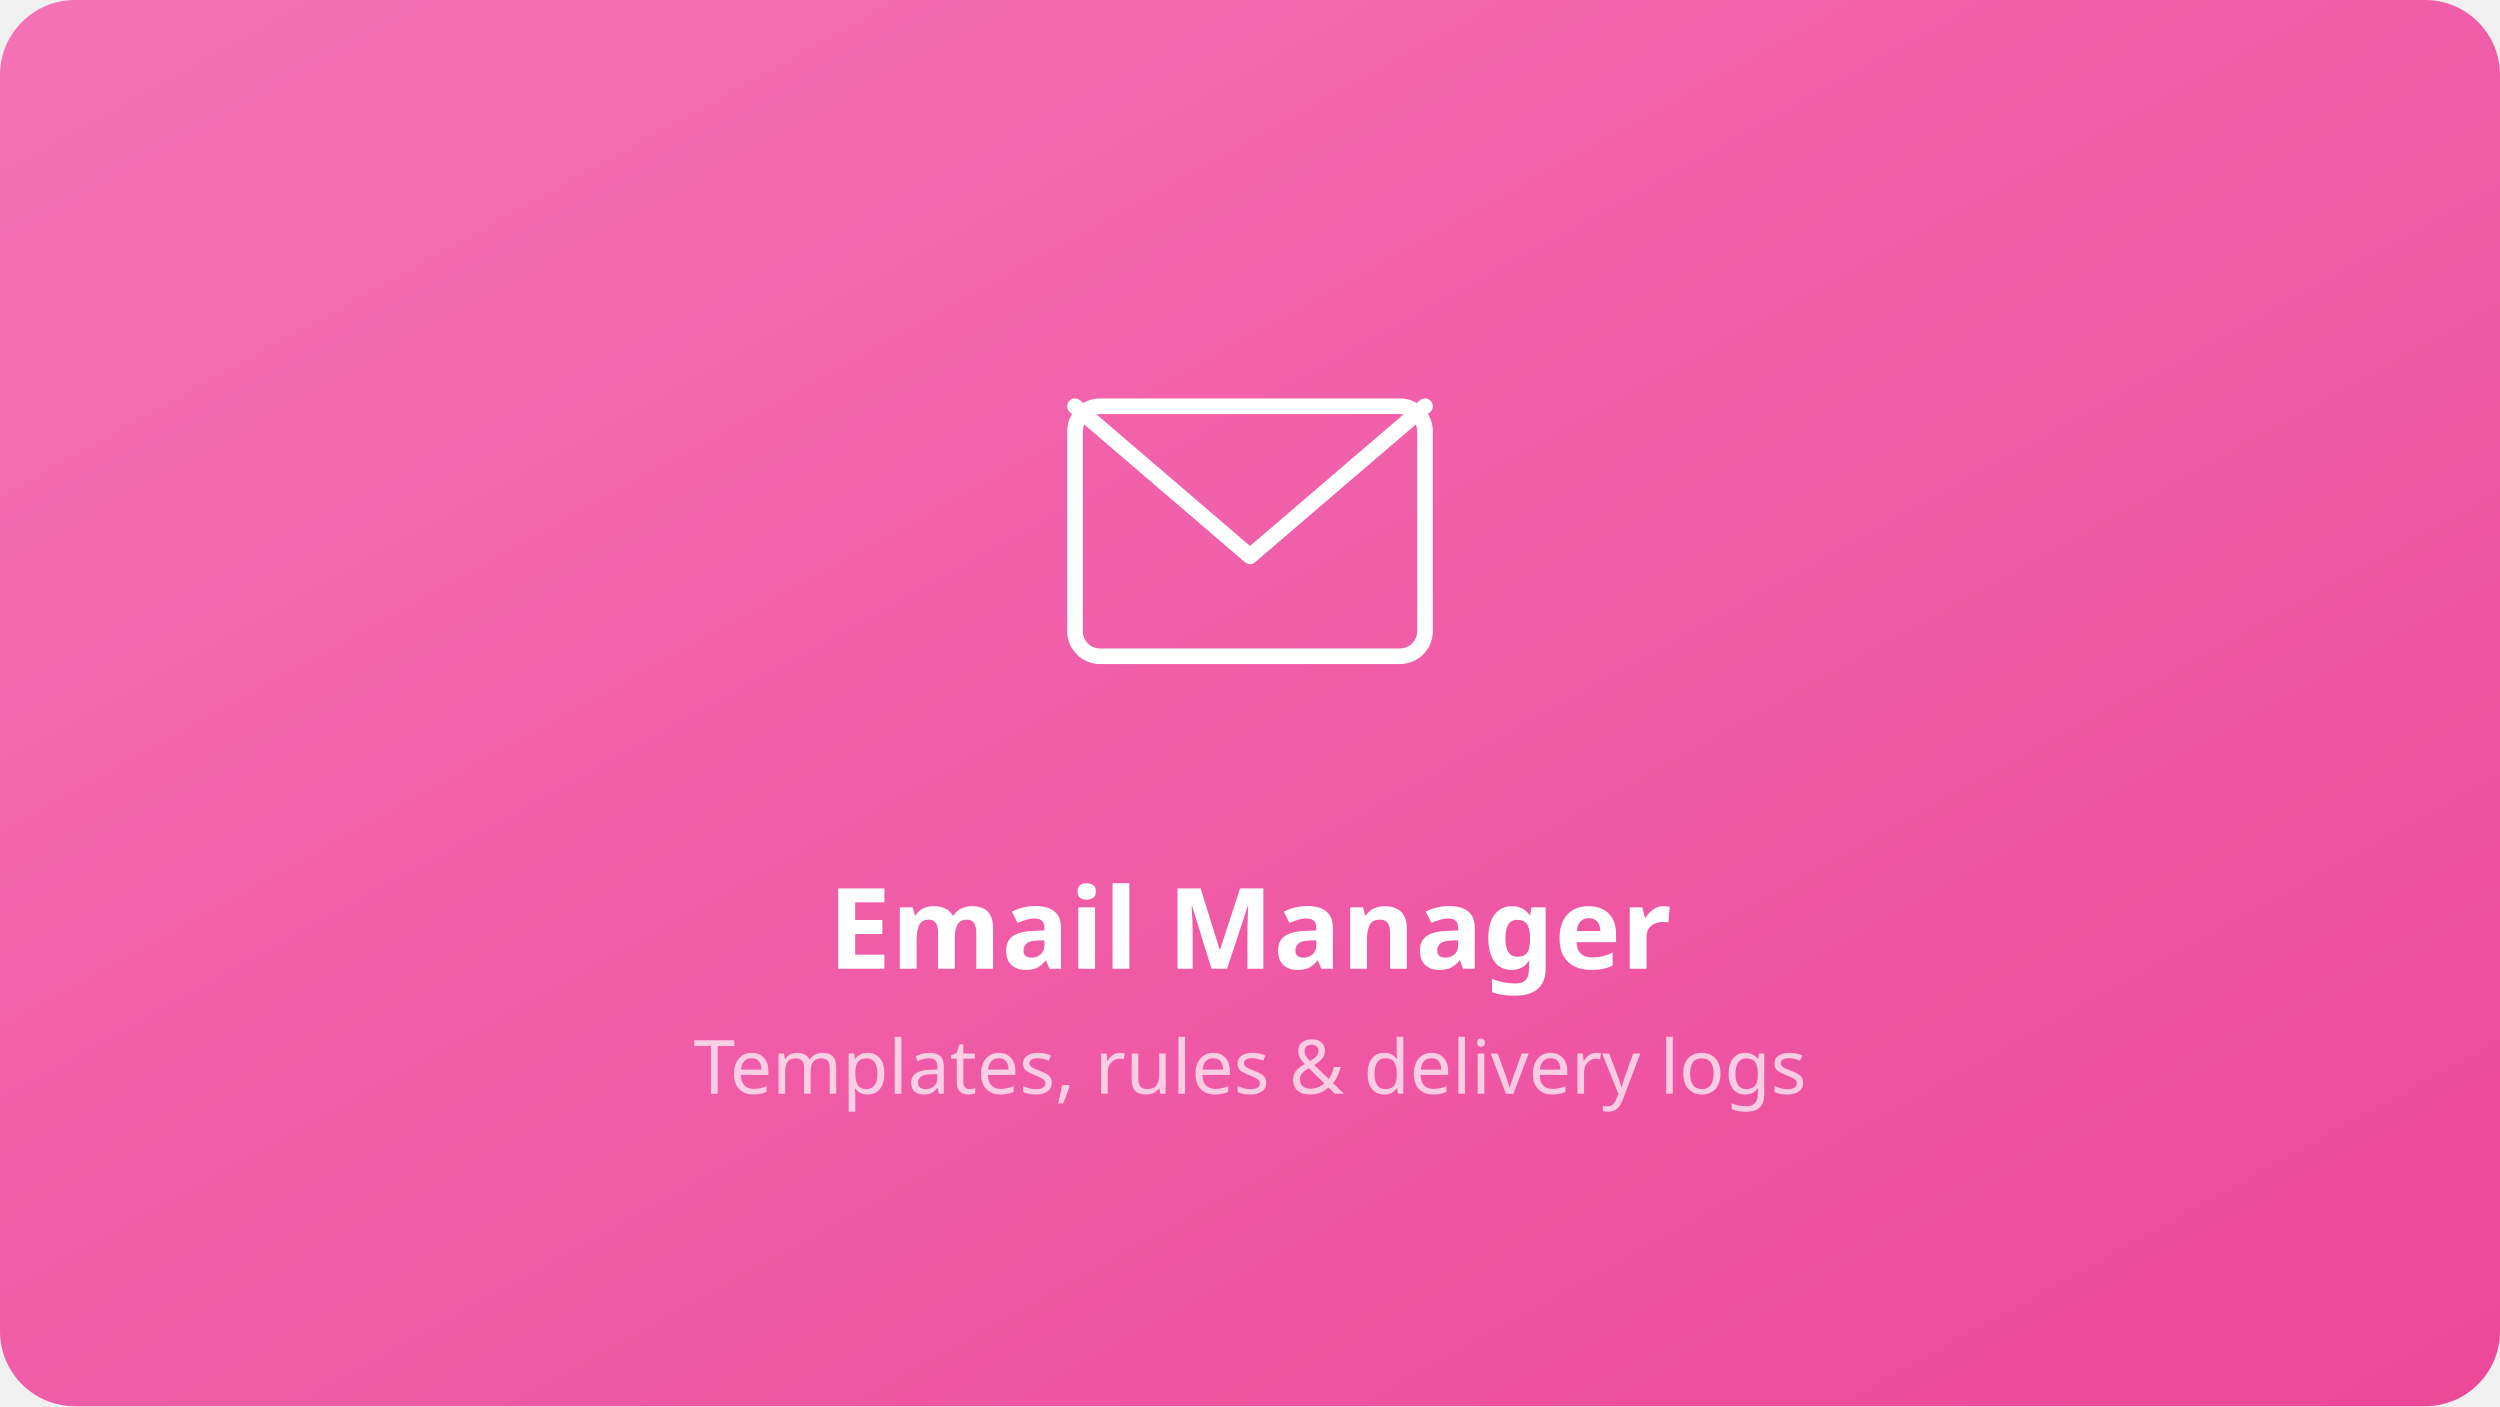
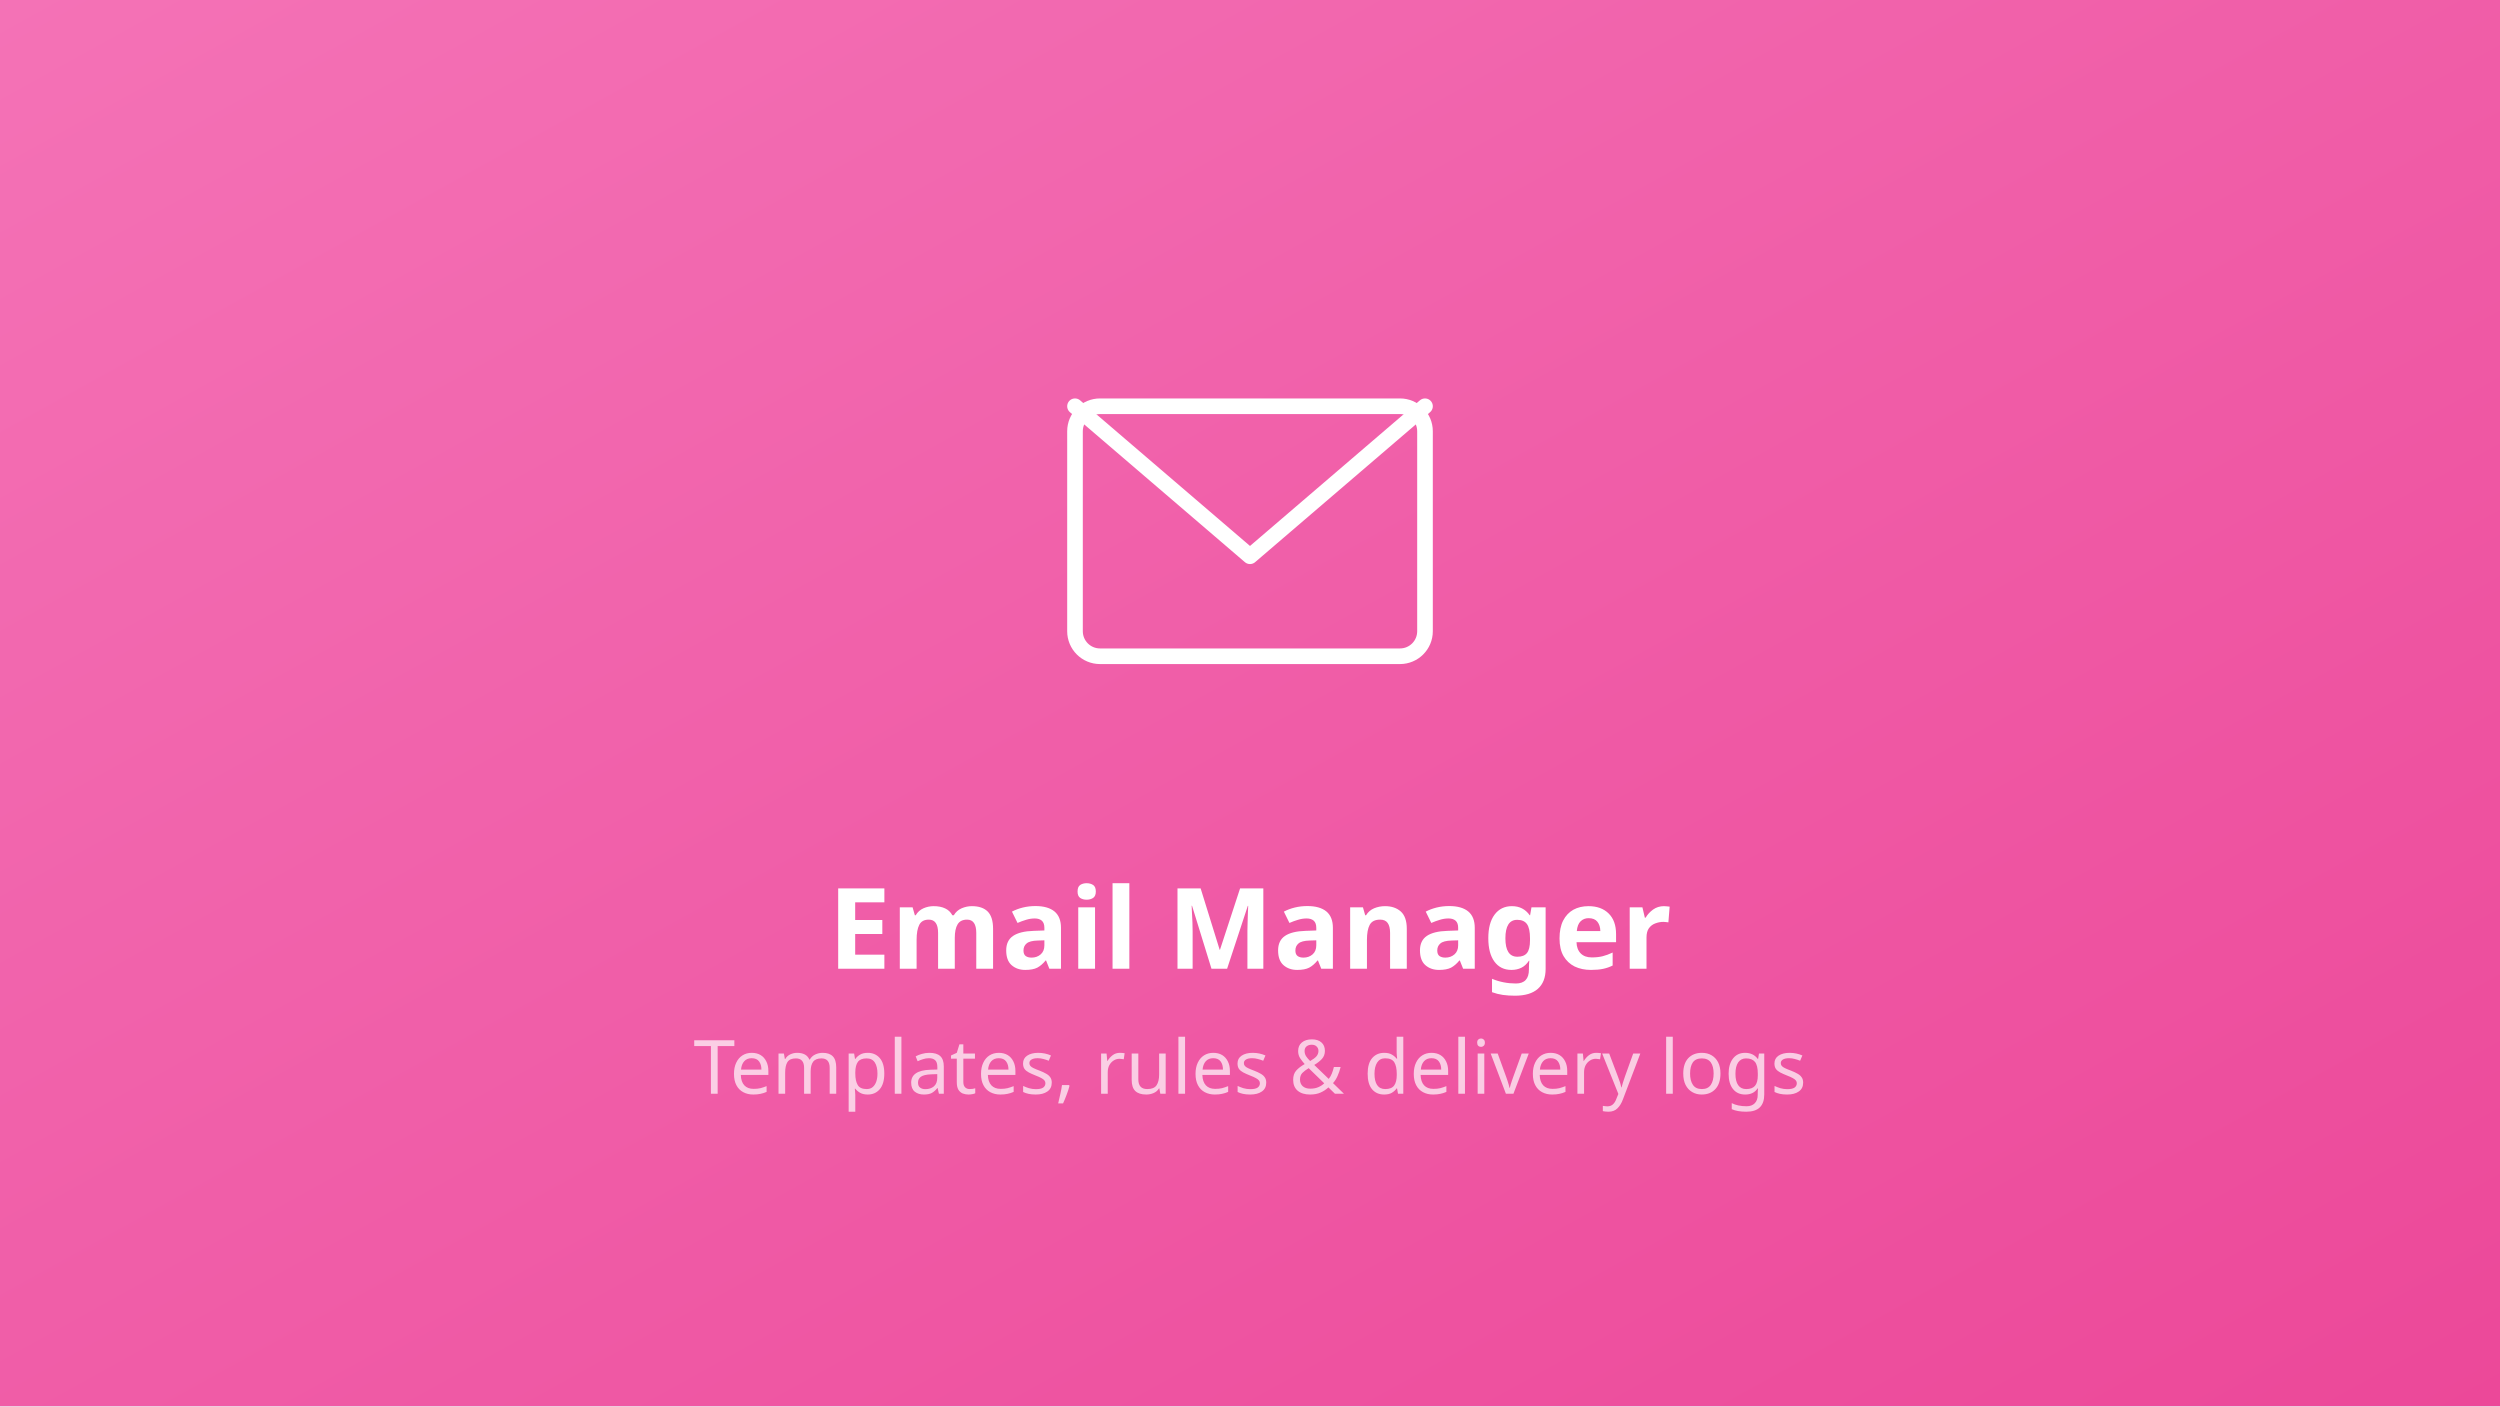
<svg xmlns="http://www.w3.org/2000/svg" viewBox="0 0 400 225">
  <defs>
    <linearGradient id="bg" x1="0" y1="0" x2="1" y2="1">
      <stop offset="0%" stop-color="#f472b6" />
      <stop offset="100%" stop-color="#ec4899" />
    </linearGradient>
  </defs>
-   <rect width="400" height="225" rx="12" fill="url(#bg)" />
+   <rect width="400" height="225" fill="url(#bg)" />
  <g transform="translate(200,85)" fill="none" stroke="white" stroke-width="2.5" stroke-linecap="round" stroke-linejoin="round">
    <rect x="-28" y="-20" width="56" height="40" rx="4" />
    <path d="M-28-20 L0 4 28-20" />
  </g>
  <text x="200" y="155" text-anchor="middle" fill="white" font-family="system-ui,sans-serif" font-size="18" font-weight="600">Email Manager</text>
  <text x="200" y="175" text-anchor="middle" fill="rgba(255,255,255,0.7)" font-family="system-ui,sans-serif" font-size="12">Templates, rules &amp; delivery logs</text>
</svg>
